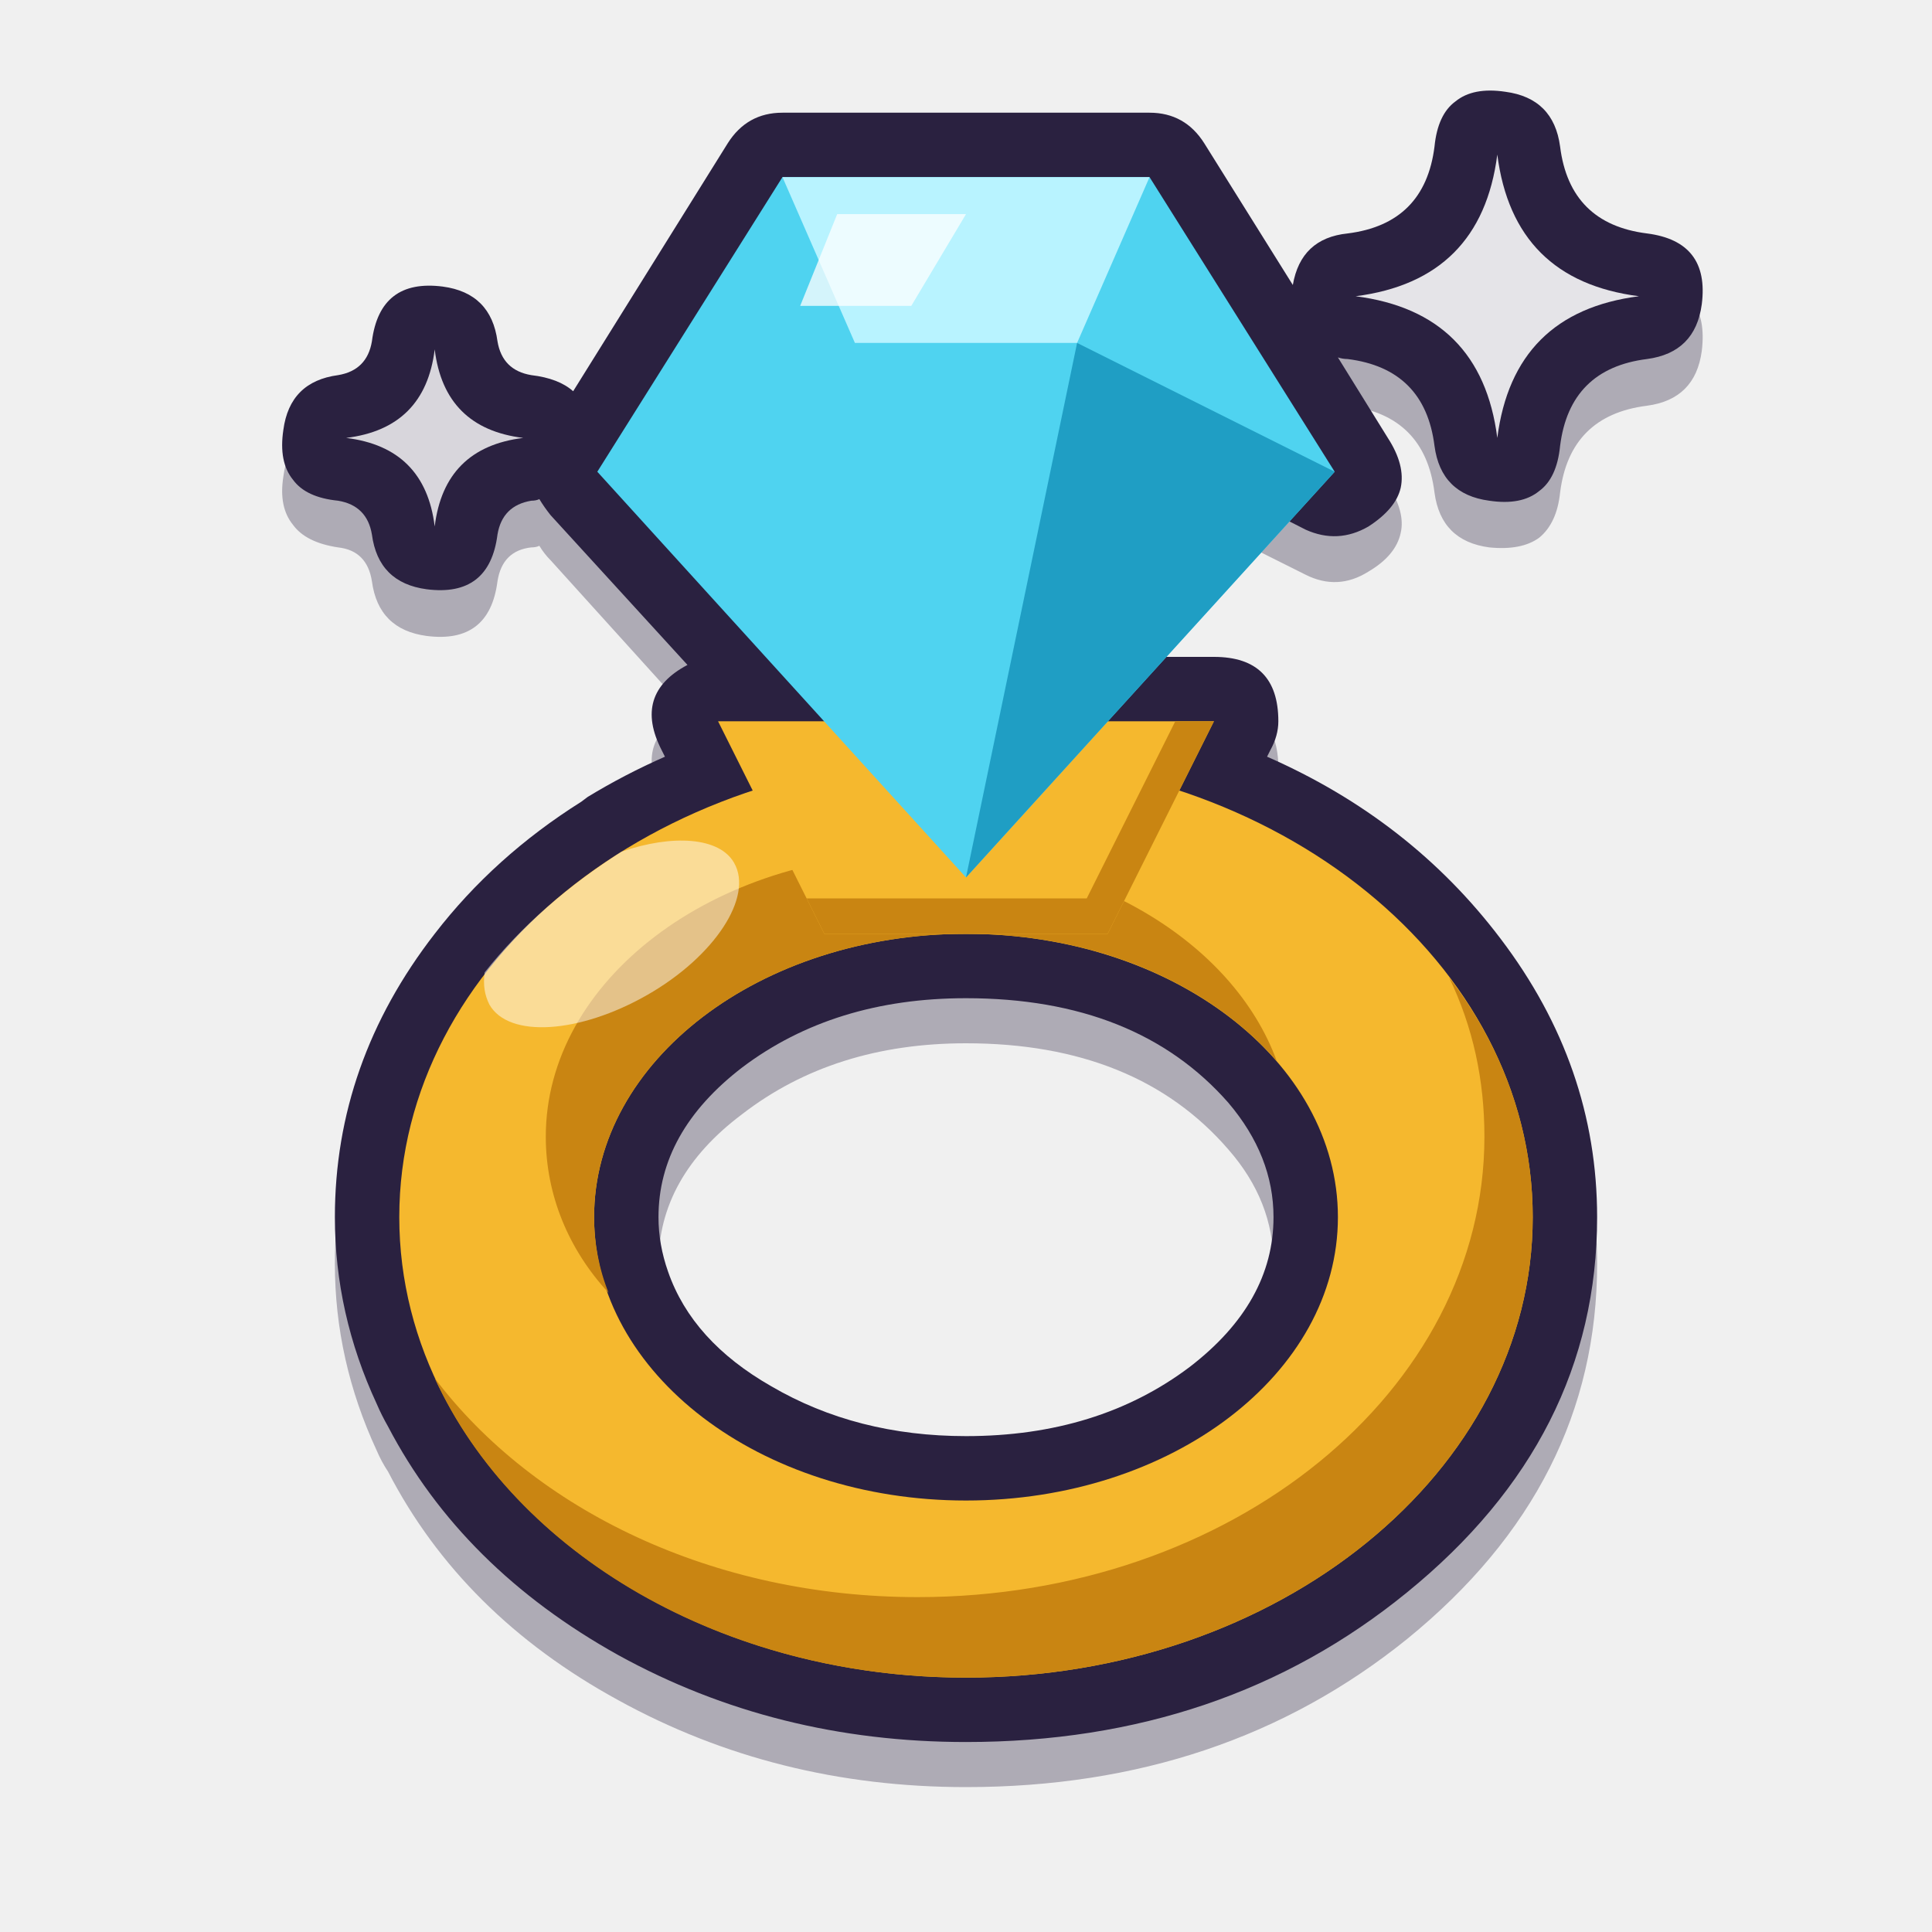
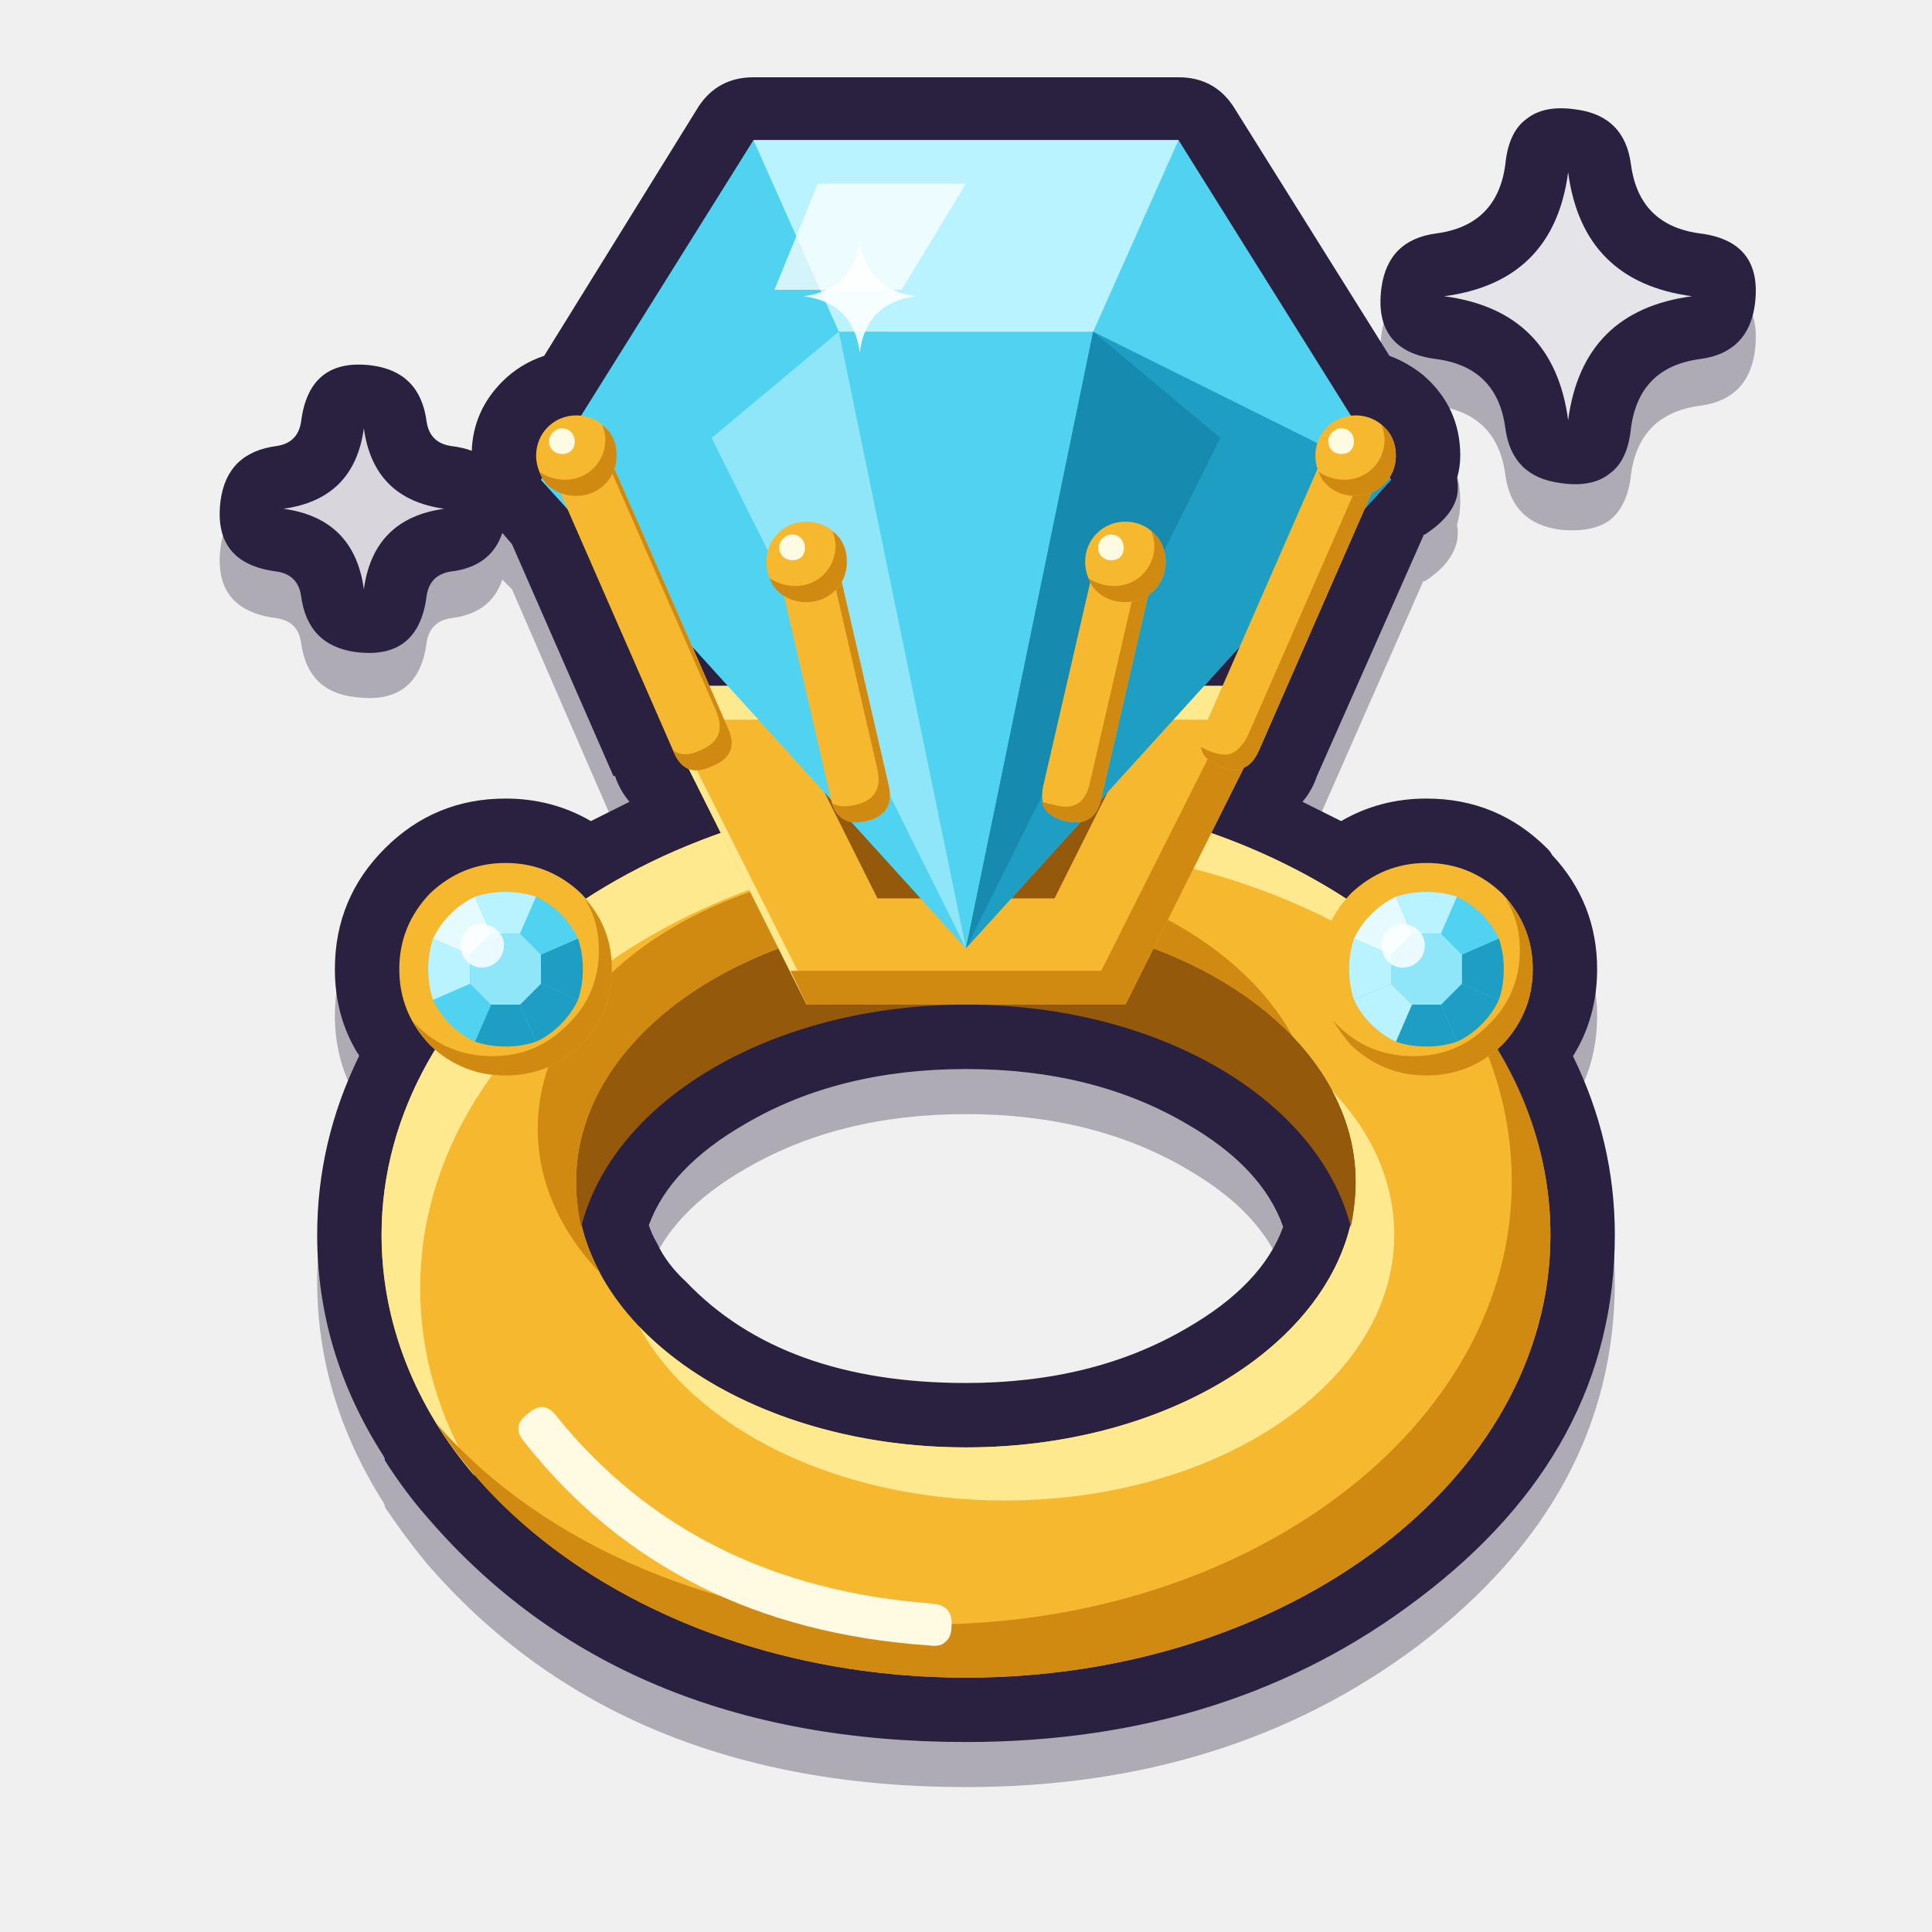
<svg xmlns="http://www.w3.org/2000/svg" viewBox="0 -930 1200 1200">
-   <path fill="#2a2140" fill-opacity="0.333" d="M992 -145Q992 -8 874 88Q760 180 600 180Q482 180 384 126Q287 73 241 -16Q237 -22 234 -29Q208 -85 208 -145Q208 -241 270 -321Q307 -369 361 -404L365 -406Q388 -420 413 -432L411 -436Q393 -470 427 -488L342 -582Q338 -586 335 -591Q333 -590 330 -590Q312 -588 309 -569Q304 -530 265 -535Q235 -539 231 -569Q228 -588 210 -590Q190 -593 182 -604Q173 -615 176 -634Q180 -665 210 -669Q228 -671 231 -689Q236 -729 275 -724Q305 -720 309 -689Q312 -671 330 -669Q347 -667 356 -658L452 -812Q464 -831 486 -831H714Q736 -831 748 -812L803 -724Q808 -753 837 -757Q885 -763 891 -810Q893 -830 904 -839Q915 -847 935 -845Q965 -841 969 -810Q975 -763 1023 -757Q1062 -752 1057 -712Q1053 -682 1023 -678Q975 -672 969 -624Q967 -605 956 -596Q945 -588 925 -590Q895 -594 891 -624Q885 -672 837 -678Q834 -678 831 -679L862 -629Q873 -612 870 -599Q867 -585 850 -575Q831 -563 811 -573L697 -630L669 -493H688L730 -493H754Q794 -493 794 -453Q794 -444 789 -436L787 -432Q876 -392 932 -319Q992 -239 992 -145ZM791 -145Q791 -184 763 -216Q706 -282 600 -282Q518 -282 461 -238Q409 -199 409 -145Q409 -128 415 -112Q430 -69 479 -40Q532 -9 600 -9Q682 -9 739 -52Q791 -92 791 -145Z" />
-   <path fill="#2a2140" d="M992 -174Q992 -37 874 59Q760 152 600 152Q482 152 384 98Q287 44 241 -44Q237 -51 234 -58Q208 -114 208 -174Q208 -270 270 -350Q307 -398 361 -432L365 -435Q388 -449 413 -460L411 -464Q393 -499 427 -517L342 -610Q338 -615 335 -620Q333 -619 330 -619Q312 -616 309 -598Q304 -559 265 -564Q235 -568 231 -598Q228 -616 210 -619Q190 -621 182 -632Q173 -643 176 -663Q180 -693 210 -697Q228 -700 231 -718Q236 -757 275 -752Q305 -748 309 -718Q312 -700 330 -697Q347 -695 356 -687L452 -841Q464 -860 486 -860H714Q736 -860 748 -841L803 -753Q808 -782 837 -785Q885 -791 891 -839Q893 -859 904 -867Q915 -876 935 -873Q965 -869 969 -839Q975 -791 1023 -785Q1062 -780 1057 -741Q1053 -711 1023 -707Q975 -701 969 -653Q967 -633 956 -625Q945 -616 925 -619Q895 -623 891 -653Q885 -701 837 -707Q834 -707 831 -708L862 -658Q873 -641 870 -627Q867 -614 850 -603Q831 -592 811 -601L697 -659L669 -522H688L730 -522H754Q794 -522 794 -482Q794 -473 789 -464L787 -460Q876 -421 932 -347Q992 -268 992 -174ZM791 -174Q791 -212 763 -245Q706 -310 600 -310Q518 -310 461 -267Q409 -227 409 -174Q409 -157 415 -140Q430 -97 479 -69Q532 -38 600 -38Q682 -38 739 -81Q791 -121 791 -174Z" />
-   <path fill="#f5b82e" d="M952 -174C952 -16 794 112 600 112C406 112 248 -16 248 -174C248 -332 406 -460 600 -460C794 -460 952 -332 952 -174ZM831 -174C831 -271 728 -350 600 -350C472 -350 369 -271 369 -174C369 -77 472 2 600 2C728 2 831 -77 831 -174Z" />
-   <path fill="#c98512" d="M952 -174C952 -16 794 112 600 112C449 112 320 35 270 -74C332 8 443 62 570 62C765 62 922 -66 922 -224C922 -259 915 -292 900 -323C933 -280 952 -229 952 -174ZM793 -271C751 -319 681 -350 600 -350C472 -350 369 -271 369 -174C369 -158 372 -142 378 -127C353 -154 339 -188 339 -224C339 -321 443 -400 570 -400C676 -400 766 -345 793 -271Z" />
-   <path fill="#ffffff" fill-opacity="0.502" d="M456 -394C468 -373 444 -336 402 -312C360 -288 316 -285 304 -306C301 -312 300 -318 301 -326C324 -355 353 -380 386 -401C418 -412 447 -410 456 -394Z" />
-   <path fill="#f5b82e" d="M446 -482 754 -482 688 -350H512Z" />
-   <path fill="#c98512" d="M501 -372H675L730 -482H754L688 -350H512L501 -372Z" />
-   <path fill="#4fd3f0" d="M486 -820H714L829 -637L600 -385L371 -637Z" />
-   <path fill="#b8f3ff" d="M486 -820H714L669 -717H531Z" />
-   <path fill="#1f9ec4" d="M829 -637 669 -717 600 -385Z" />
-   <path fill="#ffffff" fill-opacity="0.753" d="M520 -797H600L566 -740H497Z" />
-   <path fill="#ffffff" fill-opacity="0.878" d="M930 -834Q940 -756 1018 -746Q940 -736 930 -658Q920 -736 842 -746Q920 -756 930 -834Z" />
-   <path fill="#ffffff" fill-opacity="0.816" d="M270 -713Q276 -664 325 -658Q276 -652 270 -603Q264 -652 215 -658Q264 -664 270 -713Z" />
+   <path fill="#2a2140" fill-opacity="0.333" d="M1003 -134Q1003 -1 881 92Q764 180 600 180Q385 180 265 41Q251 24 239 6L239 5L238 3Q197 -62 197 -134Q197 -192 223 -246Q223 -246 222 -247L222 -247Q208 -271 208 -299Q208 -343 239 -374Q270 -405 314 -405Q343 -405 367 -391Q379 -398 391 -404Q385 -410 382 -419L381 -419L318 -564L312 -570Q305 -549 280 -546Q267 -544 265 -531Q260 -492 221 -497Q191 -500 187 -531Q185 -544 172 -546Q132 -551 137 -590Q141 -621 172 -625Q185 -626 187 -640Q192 -679 231 -674Q261 -670 265 -640Q267 -626 280 -625Q288 -624 293 -622Q294 -646 312 -664Q323 -676 338 -680L434 -835Q446 -854 468 -854H732Q754 -854 766 -835L863 -680Q874 -676 884 -668Q907 -649 907 -618Q907 -611 905 -604Q906 -599 905 -594Q902 -580 885 -569Q884 -569 884 -569L818 -419Q815 -410 809 -404Q821 -398 833 -391Q857 -405 886 -405Q930 -405 961 -374Q963 -372 964 -370Q992 -340 992 -299Q992 -269 977 -245Q1003 -192 1003 -134ZM403 -140Q405 -135 408 -129Q414 -117 426 -105Q486 -42 600 -42Q679 -42 737 -76Q784 -103 797 -140Q784 -177 737 -204Q679 -238 600 -238Q521 -238 463 -204Q416 -177 403 -140ZM1013 -799Q1018 -761 1056 -757Q1095 -752 1090 -712Q1086 -682 1056 -678Q1018 -673 1013 -635Q1011 -616 1000 -607Q989 -599 969 -601Q939 -605 935 -635Q930 -673 892 -678Q853 -683 858 -722Q862 -753 892 -757Q930 -761 935 -799Q937 -819 948 -828Q959 -836 979 -834Q1009 -830 1013 -799Z" />
+   <path fill="#2a2140" d="M1003 -163Q1003 -29 881 63Q764 152 600 152Q385 152 265 12Q251 -4 239 -23L239 -24L238 -26Q197 -90 197 -163Q197 -221 223 -274Q223 -275 222 -276L222 -276Q208 -299 208 -328Q208 -372 239 -403Q270 -434 314 -434Q343 -434 367 -420Q379 -426 391 -432Q385 -439 382 -448L381 -448L318 -592L312 -599Q305 -578 280 -575Q267 -573 265 -560Q260 -520 221 -525Q191 -529 187 -560Q185 -573 172 -575Q132 -580 137 -619Q141 -649 172 -653Q185 -655 187 -668Q192 -708 231 -703Q261 -699 265 -668Q267 -655 280 -653Q288 -652 293 -650Q294 -675 312 -693Q323 -704 338 -709L434 -864Q446 -882 468 -882H732Q754 -882 766 -864L863 -709Q874 -705 884 -697Q907 -677 907 -647Q907 -640 905 -633Q906 -627 905 -622Q902 -609 885 -598Q884 -598 884 -597L818 -448Q815 -439 809 -432Q821 -426 833 -420Q857 -434 886 -434Q930 -434 961 -403Q963 -401 964 -399Q992 -369 992 -328Q992 -298 977 -274Q1003 -221 1003 -163ZM403 -169Q405 -163 408 -158Q414 -145 426 -134Q486 -71 600 -71Q679 -71 737 -105Q784 -132 797 -168Q784 -205 737 -232Q679 -266 600 -266Q521 -266 463 -232Q416 -205 403 -169ZM1013 -828Q1018 -790 1056 -785Q1095 -780 1090 -741Q1086 -711 1056 -707Q1018 -702 1013 -664Q1011 -644 1000 -636Q989 -627 969 -630Q939 -634 935 -664Q930 -702 892 -707Q853 -712 858 -751Q862 -781 892 -785Q930 -790 935 -828Q937 -848 948 -856Q959 -865 979 -862Q1009 -858 1013 -828Z" />
+   <path fill="#f5b82e" d="M963 -163C963 -11 800 112 600 112C400 112 237 -11 237 -163C237 -315 400 -438 600 -438C800 -438 963 -315 963 -163ZM842 -196C842 -287 734 -361 600 -361C466 -361 358 -287 358 -196C358 -105 466 -31 600 -31C734 -31 842 -105 842 -196Z" />
+   <path fill="#ffe98f" d="M929 -280C864 -355 752 -405 624 -405C424 -405 261 -282 261 -130C261 -88 273 -49 295 -13C258 -56 237 -108 237 -163C237 -315 400 -438 600 -438C745 -438 871 -373 929 -280ZM842 -196C842 -216 837 -235 827 -253C852 -227 866 -196 866 -163C866 -72 758 2 624 2C520 2 431 -43 397 -106C440 -61 515 -31 600 -31C734 -31 842 -105 842 -196Z" />
+   <path fill="#d08a12" d="M963 -163C963 -11 800 112 600 112C455 112 329 47 271 -46C336 29 448 79 576 79C776 79 939 -44 939 -196C939 -238 927 -277 905 -313C942 -270 963 -218 963 -163ZM803 -286C760 -331 685 -361 600 -361C466 -361 358 -287 358 -196C358 -176 363 -157 373 -139C348 -165 334 -196 334 -229C334 -320 442 -394 576 -394C680 -394 769 -349 803 -286Z" />
+   <path fill="#94590a" d="M842 -196C842 -187 841 -177 839 -168C819 -247 720 -306 600 -306C480 -306 381 -247 361 -168C359 -177 358 -187 358 -196C358 -287 466 -361 600 -361C734 -361 842 -287 842 -196Z" />
+   <path fill="#fffbe3" d="M346 -50Q431 55 579 66Q592 67 591 80Q591 87 587 90Q584 93 577 92Q417 81 326 -34Q317 -44 328 -52Q338 -61 346 -50Z" />
+   <path fill="#f5b82e" d="M380 -328Q380 -301 361 -281Q341 -262 314 -262Q287 -262 267 -281Q248 -301 248 -328Q248 -355 267 -375Q287 -394 314 -394Q341 -394 361 -375Q380 -355 380 -328Z" />
+   <path fill="#d08a12" d="M380 -328Q380 -301 361 -281Q341 -262 314 -262Q287 -262 267 -281Q261 -288 256 -296Q258 -294 259 -293Q278 -274 306 -274Q333 -274 352 -293Q372 -312 372 -340Q372 -358 363 -372Q380 -354 380 -328Z" />
+   <path fill="#4fd3f0" d="M362 -328C362 -301 341 -280 314 -280C287 -280 266 -301 266 -328C266 -355 287 -376 314 -376C341 -376 362 -355 362 -328Z" />
+   <path fill="#1f9ec4" d="M336 -319 359 -309C354 -298 344 -288 333 -283L323 -306Z" />
+   <path fill="#1f9ec4" d="M323 -306 333 -283C327 -281 321 -280 314 -280C307 -280 301 -281 295 -283L305 -306Z" />
+   <path fill="#4fd3f0" d="M305 -306 295 -283C284 -288 274 -298 269 -309L292 -319Z" />
+   <path fill="#b8f3ff" d="M292 -319 269 -309C267 -315 266 -321 266 -328C266 -335 267 -341 269 -347L292 -337Z" />
+   <path fill="#e6fbff" d="M292 -337 269 -347C274 -358 284 -368 295 -373L305 -350Z" />
+   <path fill="#b8f3ff" d="M305 -350 295 -373C301 -375 307 -376 314 -376C321 -376 327 -375 333 -373L323 -350Z" />
+   <path fill="#4fd3f0" d="M323 -350 333 -373C344 -368 354 -358 359 -347L336 -337Z" />
+   <path fill="#1f9ec4" d="M362 -328C362 -321 361 -315 359 -309L336 -319V-337L359 -347C361 -341 362 -335 362 -328Z" />
+   <path fill="#8fe6f8" d="M336 -319 323 -306H305L292 -319V-337L305 -350H323L336 -337Z" />
+   <path fill="#ffffff" fill-opacity="0.816" d="M313 -343C313 -335 307 -329 299 -329C292 -329 286 -335 286 -343C286 -350 292 -356 299 -356C307 -356 313 -350 313 -343Z" />
+   <path fill="#f5b82e" d="M952 -328Q952 -301 933 -281Q913 -262 886 -262Q859 -262 839 -281Q820 -301 820 -328Q820 -355 839 -375Q859 -394 886 -394Q913 -394 933 -375Q952 -355 952 -328Z" />
+   <path fill="#d08a12" d="M952 -328Q952 -301 933 -281Q913 -262 886 -262Q859 -262 839 -281Q833 -288 828 -296Q830 -294 831 -293Q850 -274 878 -274Q905 -274 924 -293Q944 -312 944 -340Q944 -358 935 -372Q952 -354 952 -328Z" />
+   <path fill="#4fd3f0" d="M934 -328C934 -301 913 -280 886 -280C859 -280 838 -301 838 -328C838 -355 859 -376 886 -376C913 -376 934 -355 934 -328Z" />
+   <path fill="#1f9ec4" d="M908 -319 931 -309C926 -298 916 -288 905 -283L895 -306Z" />
+   <path fill="#1f9ec4" d="M895 -306 905 -283C899 -281 893 -280 886 -280C879 -280 873 -281 867 -283L877 -306Z" />
+   <path fill="#b8f3ff" d="M877 -306 867 -283C856 -288 846 -298 841 -309L864 -319Z" />
+   <path fill="#b8f3ff" d="M864 -319 841 -309C839 -315 838 -321 838 -328C838 -335 839 -341 841 -347L864 -337Z" />
+   <path fill="#e6fbff" d="M864 -337 841 -347C846 -358 856 -368 867 -373L877 -350Z" />
+   <path fill="#b8f3ff" d="M877 -350 867 -373C873 -375 879 -376 886 -376C893 -376 899 -375 905 -373L895 -350Z" />
+   <path fill="#4fd3f0" d="M895 -350 905 -373C916 -368 926 -358 931 -347L908 -337Z" />
+   <path fill="#1f9ec4" d="M934 -328C934 -321 933 -315 931 -309L908 -319V-337L931 -347C933 -341 934 -335 934 -328Z" />
+   <path fill="#8fe6f8" d="M908 -319 895 -306H877L864 -319V-337L877 -350H895L908 -337Z" />
+   <path fill="#ffffff" fill-opacity="0.816" d="M885 -343C885 -335 879 -329 871 -329C864 -329 858 -335 858 -343C858 -350 864 -356 871 -356C879 -356 885 -350 885 -343Z" />
+   <path fill="#f5b82e" d="M402 -504 798 -504 699 -306H501Z" />
+   <path fill="#ffe98f" d="M402 -504 798 -504 788 -483 417 -483 506 -306H501Z" />
+   <path fill="#d08a12" d="M491 -327H684L773 -504H798L699 -306H501L491 -327Z" />
+   <path fill="#94590a" d="M512 -438H688L655 -372H545Z" />
+   <path fill="#4fd3f0" d="M468 -843H732L864 -632L600 -341L336 -632Z" />
+   <path fill="#b8f3ff" d="M468 -843H732L679 -724H521Z" />
+   <path fill="#1f9ec4" d="M864 -632 679 -724 600 -341Z" />
+   <path fill="#4fd3f0" d="M336 -632 521 -724 600 -341Z" />
+   <path fill="#8fe6f8" d="M521 -724 600 -341 442 -658Z" />
+   <path fill="#178ab0" d="M679 -724 758 -658 600 -341Z" />
+   <path fill="#ffffff" fill-opacity="0.753" d="M508 -816H600L560 -750H481Z" />
+   <path fill="#f5b82e" d="M418 -464 341 -640Q333 -657 351 -664Q368 -672 375 -654L452 -478Q460 -461 442 -454Q425 -446 418 -464Z" />
+   <path fill="#d08a12" d="M418 -464 418 -464Q425 -459 435 -464Q452 -471 445 -488L368 -664Q372 -661 375 -654L452 -478Q460 -461 442 -454Q425 -446 418 -464Z" />
+   <path fill="#f5b82e" d="M383 -647C383 -633 372 -622 358 -622C344 -622 333 -633 333 -647C333 -661 344 -672 358 -672C372 -672 383 -661 383 -647Z" />
+   <path fill="#d08a12" d="M383 -647C383 -633 372 -622 358 -622C347 -622 338 -628 335 -637C339 -634 345 -632 351 -632C365 -632 376 -643 376 -657C376 -660 375 -664 374 -666C380 -662 383 -655 383 -647Z" />
+   <path fill="#fffbe3" d="M357 -656C357 -651 354 -648 349 -648C345 -648 341 -651 341 -656C341 -660 345 -664 349 -664C354 -664 357 -660 357 -656Z" />
+   <path fill="#f5b82e" d="M748 -478 825 -654Q829 -663 835 -665Q841 -668 849 -664Q867 -657 859 -640L782 -464Q778 -455 772 -453Q766 -450 758 -454Q740 -461 748 -478Z" />
+   <path fill="#d08a12" d="M746 -466Q748 -465 750 -464Q759 -460 765 -462Q771 -465 775 -473L852 -649Q855 -656 854 -662Q866 -654 859 -640L782 -464Q778 -455 772 -453Q766 -450 758 -454Q747 -458 746 -466Z" />
+   <path fill="#f5b82e" d="M867 -647C867 -633 856 -622 842 -622C828 -622 817 -633 817 -647C817 -661 828 -672 842 -672C856 -672 867 -661 867 -647Z" />
+   <path fill="#d08a12" d="M867 -647C867 -633 856 -622 842 -622C831 -622 822 -628 819 -637C823 -634 829 -632 835 -632C849 -632 860 -643 860 -657C860 -660 859 -664 858 -666C864 -662 867 -655 867 -647Z" />
+   <path fill="#fffbe3" d="M841 -656C841 -651 838 -648 833 -648C829 -648 825 -651 825 -656C825 -660 829 -664 833 -664C838 -664 841 -660 841 -656Z" />
+   <path fill="#f5b82e" d="M516 -434 483 -577Q479 -595 497 -599Q506 -601 512 -598Q517 -594 519 -585L552 -442Q556 -424 538 -420Q520 -416 516 -434Z" />
+   <path fill="#d08a12" d="M517 -431Q522 -428 531 -430Q549 -434 545 -452L512 -595Q512 -597 511 -598Q511 -598 512 -598Q517 -594 519 -585L552 -442Q556 -424 538 -420Q522 -416 517 -431Z" />
+   <path fill="#f5b82e" d="M526 -581C526 -567 515 -556 501 -556C487 -556 476 -567 476 -581C476 -595 487 -606 501 -606C515 -606 526 -595 526 -581Z" />
+   <path fill="#d08a12" d="M526 -581C526 -567 515 -556 501 -556C490 -556 481 -562 478 -571C482 -568 488 -566 494 -566C508 -566 519 -577 519 -591C519 -594 518 -598 517 -600C523 -596 526 -589 526 -581Z" />
+   <path fill="#fffbe3" d="M500 -590C500 -585 497 -582 492 -582C488 -582 484 -585 484 -590C484 -594 488 -598 492 -598C497 -598 500 -594 500 -590Z" />
+   <path fill="#f5b82e" d="M648 -442 681 -585Q683 -594 688 -598Q694 -601 703 -599Q721 -595 717 -577L684 -434Q680 -416 662 -420Q644 -424 648 -442Z" />
+   <path fill="#d08a12" d="M647 -432Q650 -431 655 -430Q673 -425 677 -444L710 -587Q711 -592 710 -597Q720 -591 717 -577L684 -434Q680 -416 662 -420Q649 -423 647 -432Z" />
+   <path fill="#f5b82e" d="M724 -581C724 -567 713 -556 699 -556C685 -556 674 -567 674 -581C674 -595 685 -606 699 -606C713 -606 724 -595 724 -581Z" />
+   <path fill="#d08a12" d="M724 -581C724 -567 713 -556 699 -556C688 -556 679 -562 676 -571C680 -568 686 -566 692 -566C706 -566 717 -577 717 -591C717 -594 716 -598 715 -600C721 -596 724 -589 724 -581Z" />
+   <path fill="#fffbe3" d="M698 -590C698 -585 695 -582 690 -582C686 -582 682 -585 682 -590C682 -594 686 -598 690 -598C695 -598 698 -594 698 -590Z" />
+   <path fill="#ffffff" fill-opacity="0.878" d="M974 -823Q983 -755 1051 -746Q983 -737 974 -669Q965 -737 897 -746Q965 -755 974 -823Z" />
+   <path fill="#ffffff" fill-opacity="0.816" d="M226 -664Q232 -620 276 -614Q232 -608 226 -564Q220 -608 176 -614Q220 -620 226 -664Z" />
+   <path fill="#ffffff" fill-opacity="0.878" d="M534 -781Q538 -750 569 -746Q538 -742 534 -711Q530 -742 499 -746Q530 -750 534 -781Z" />
</svg>
